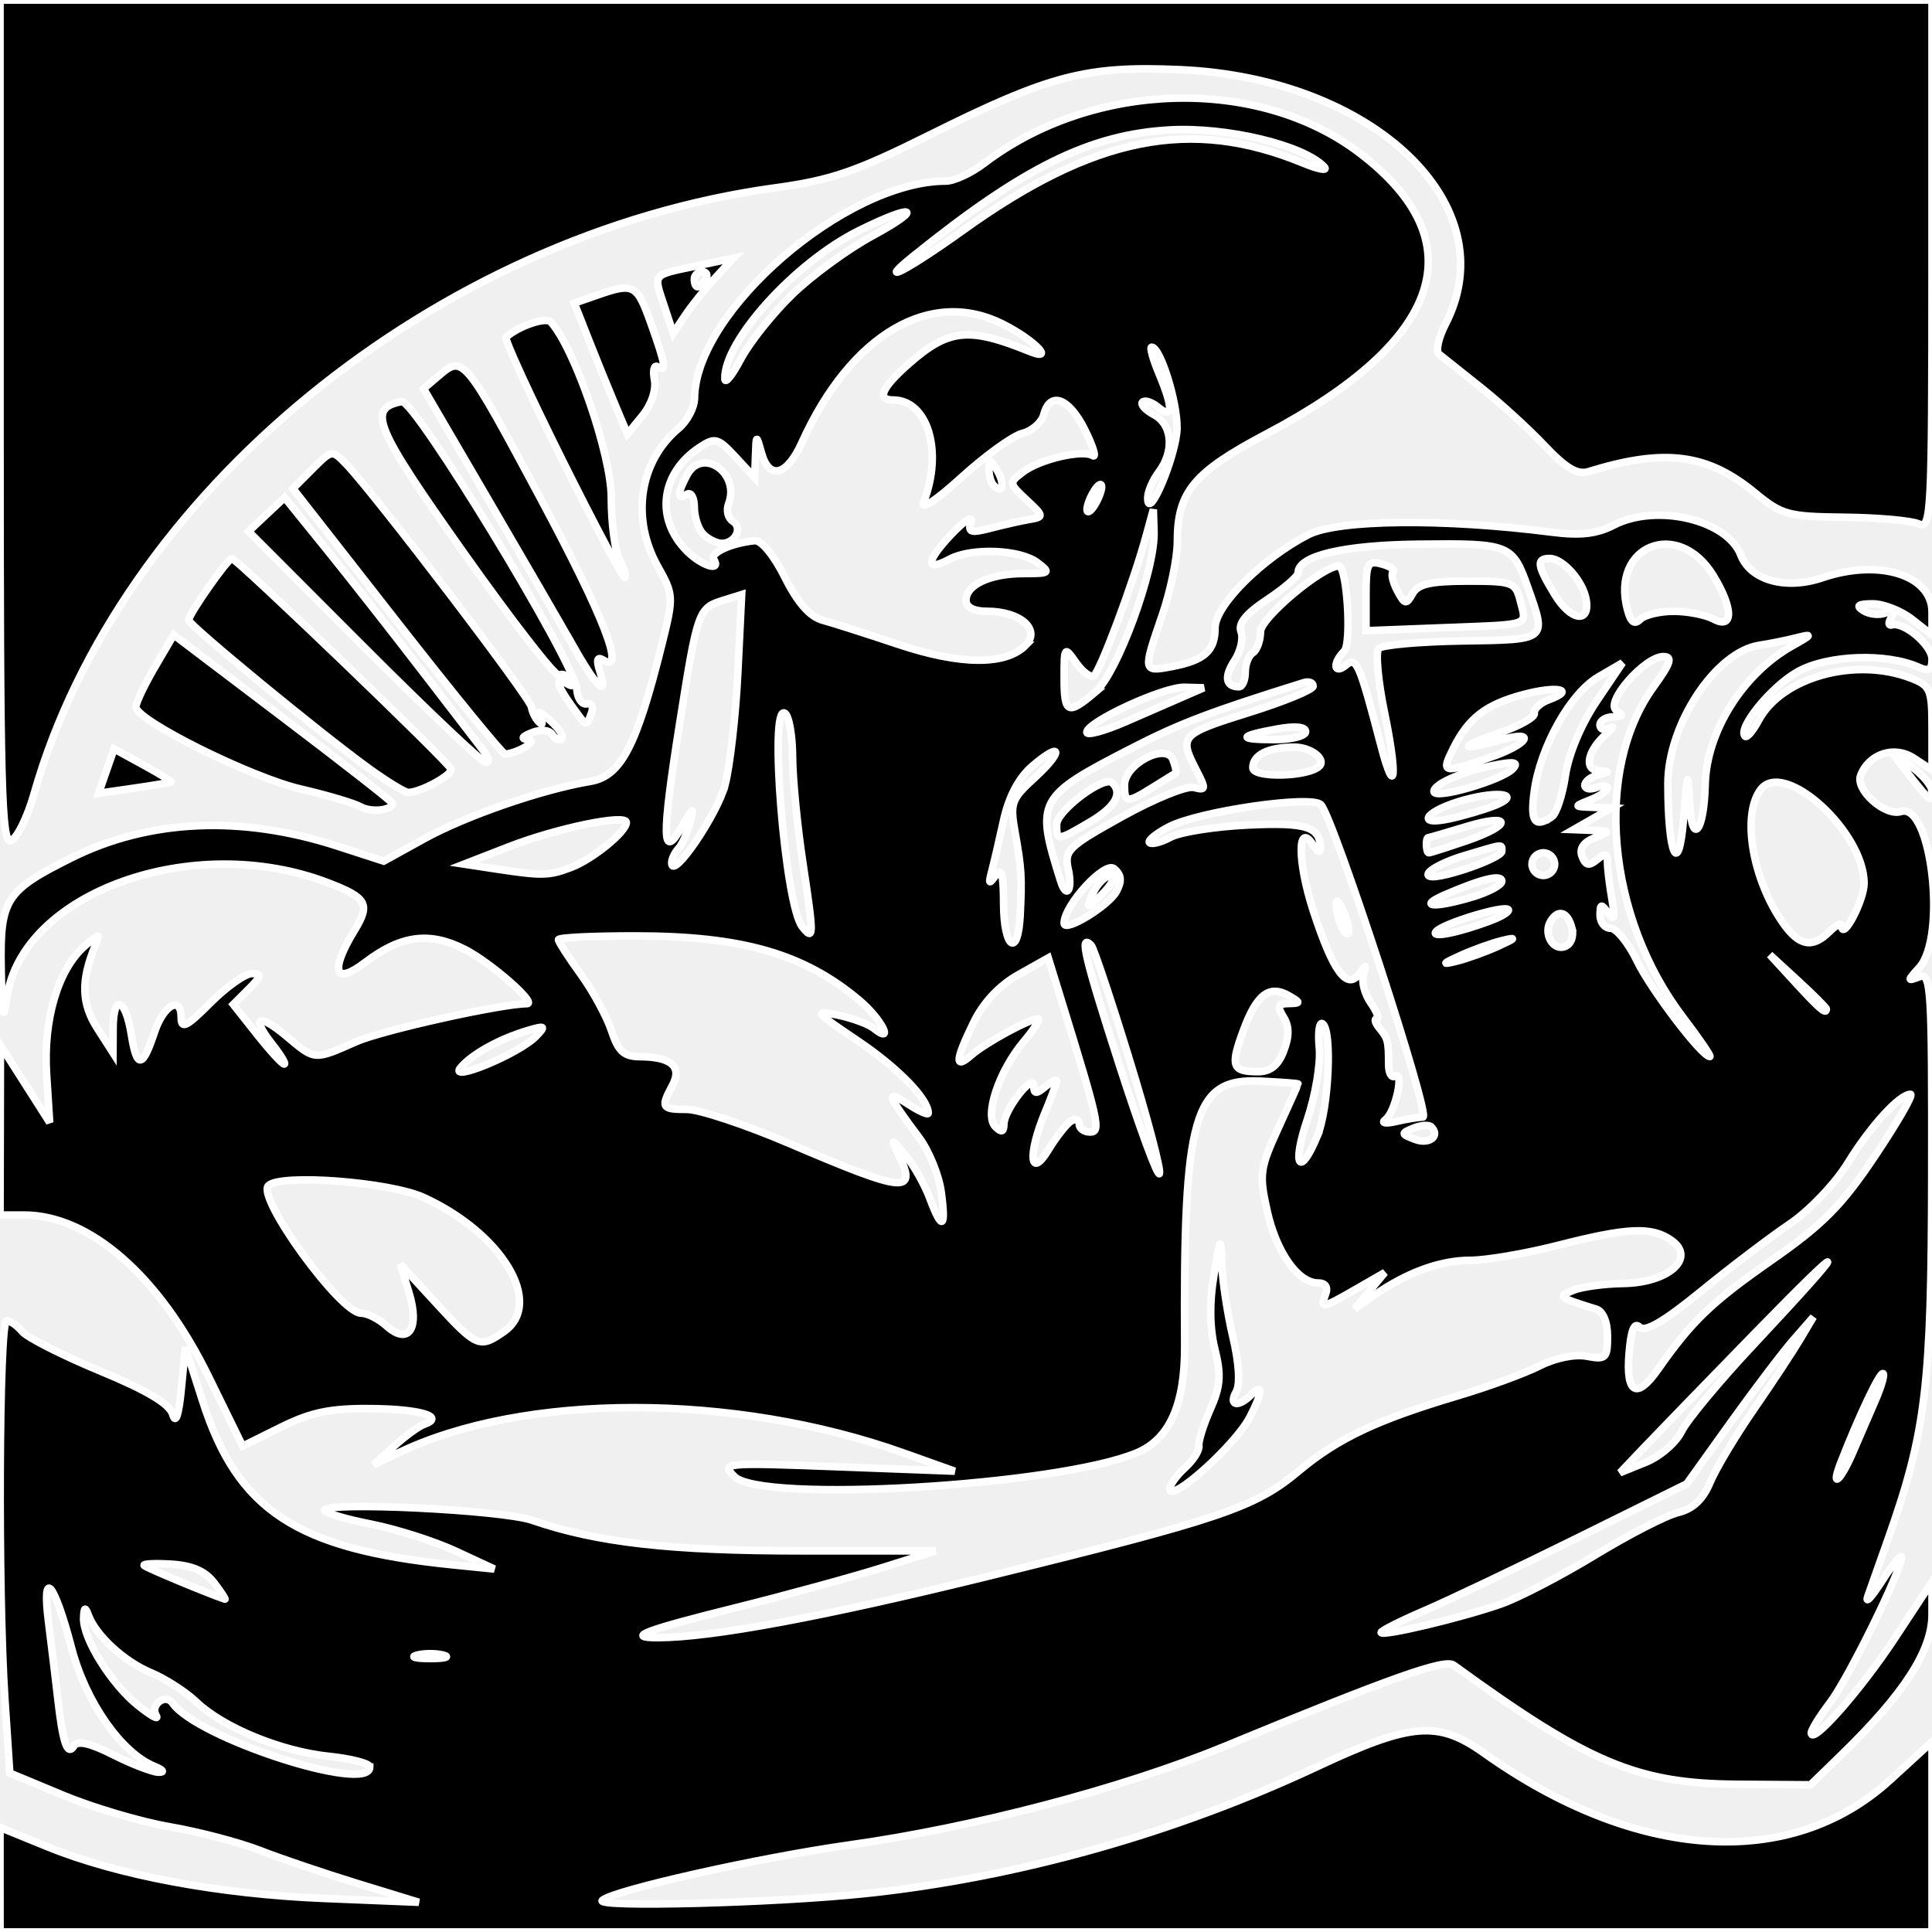
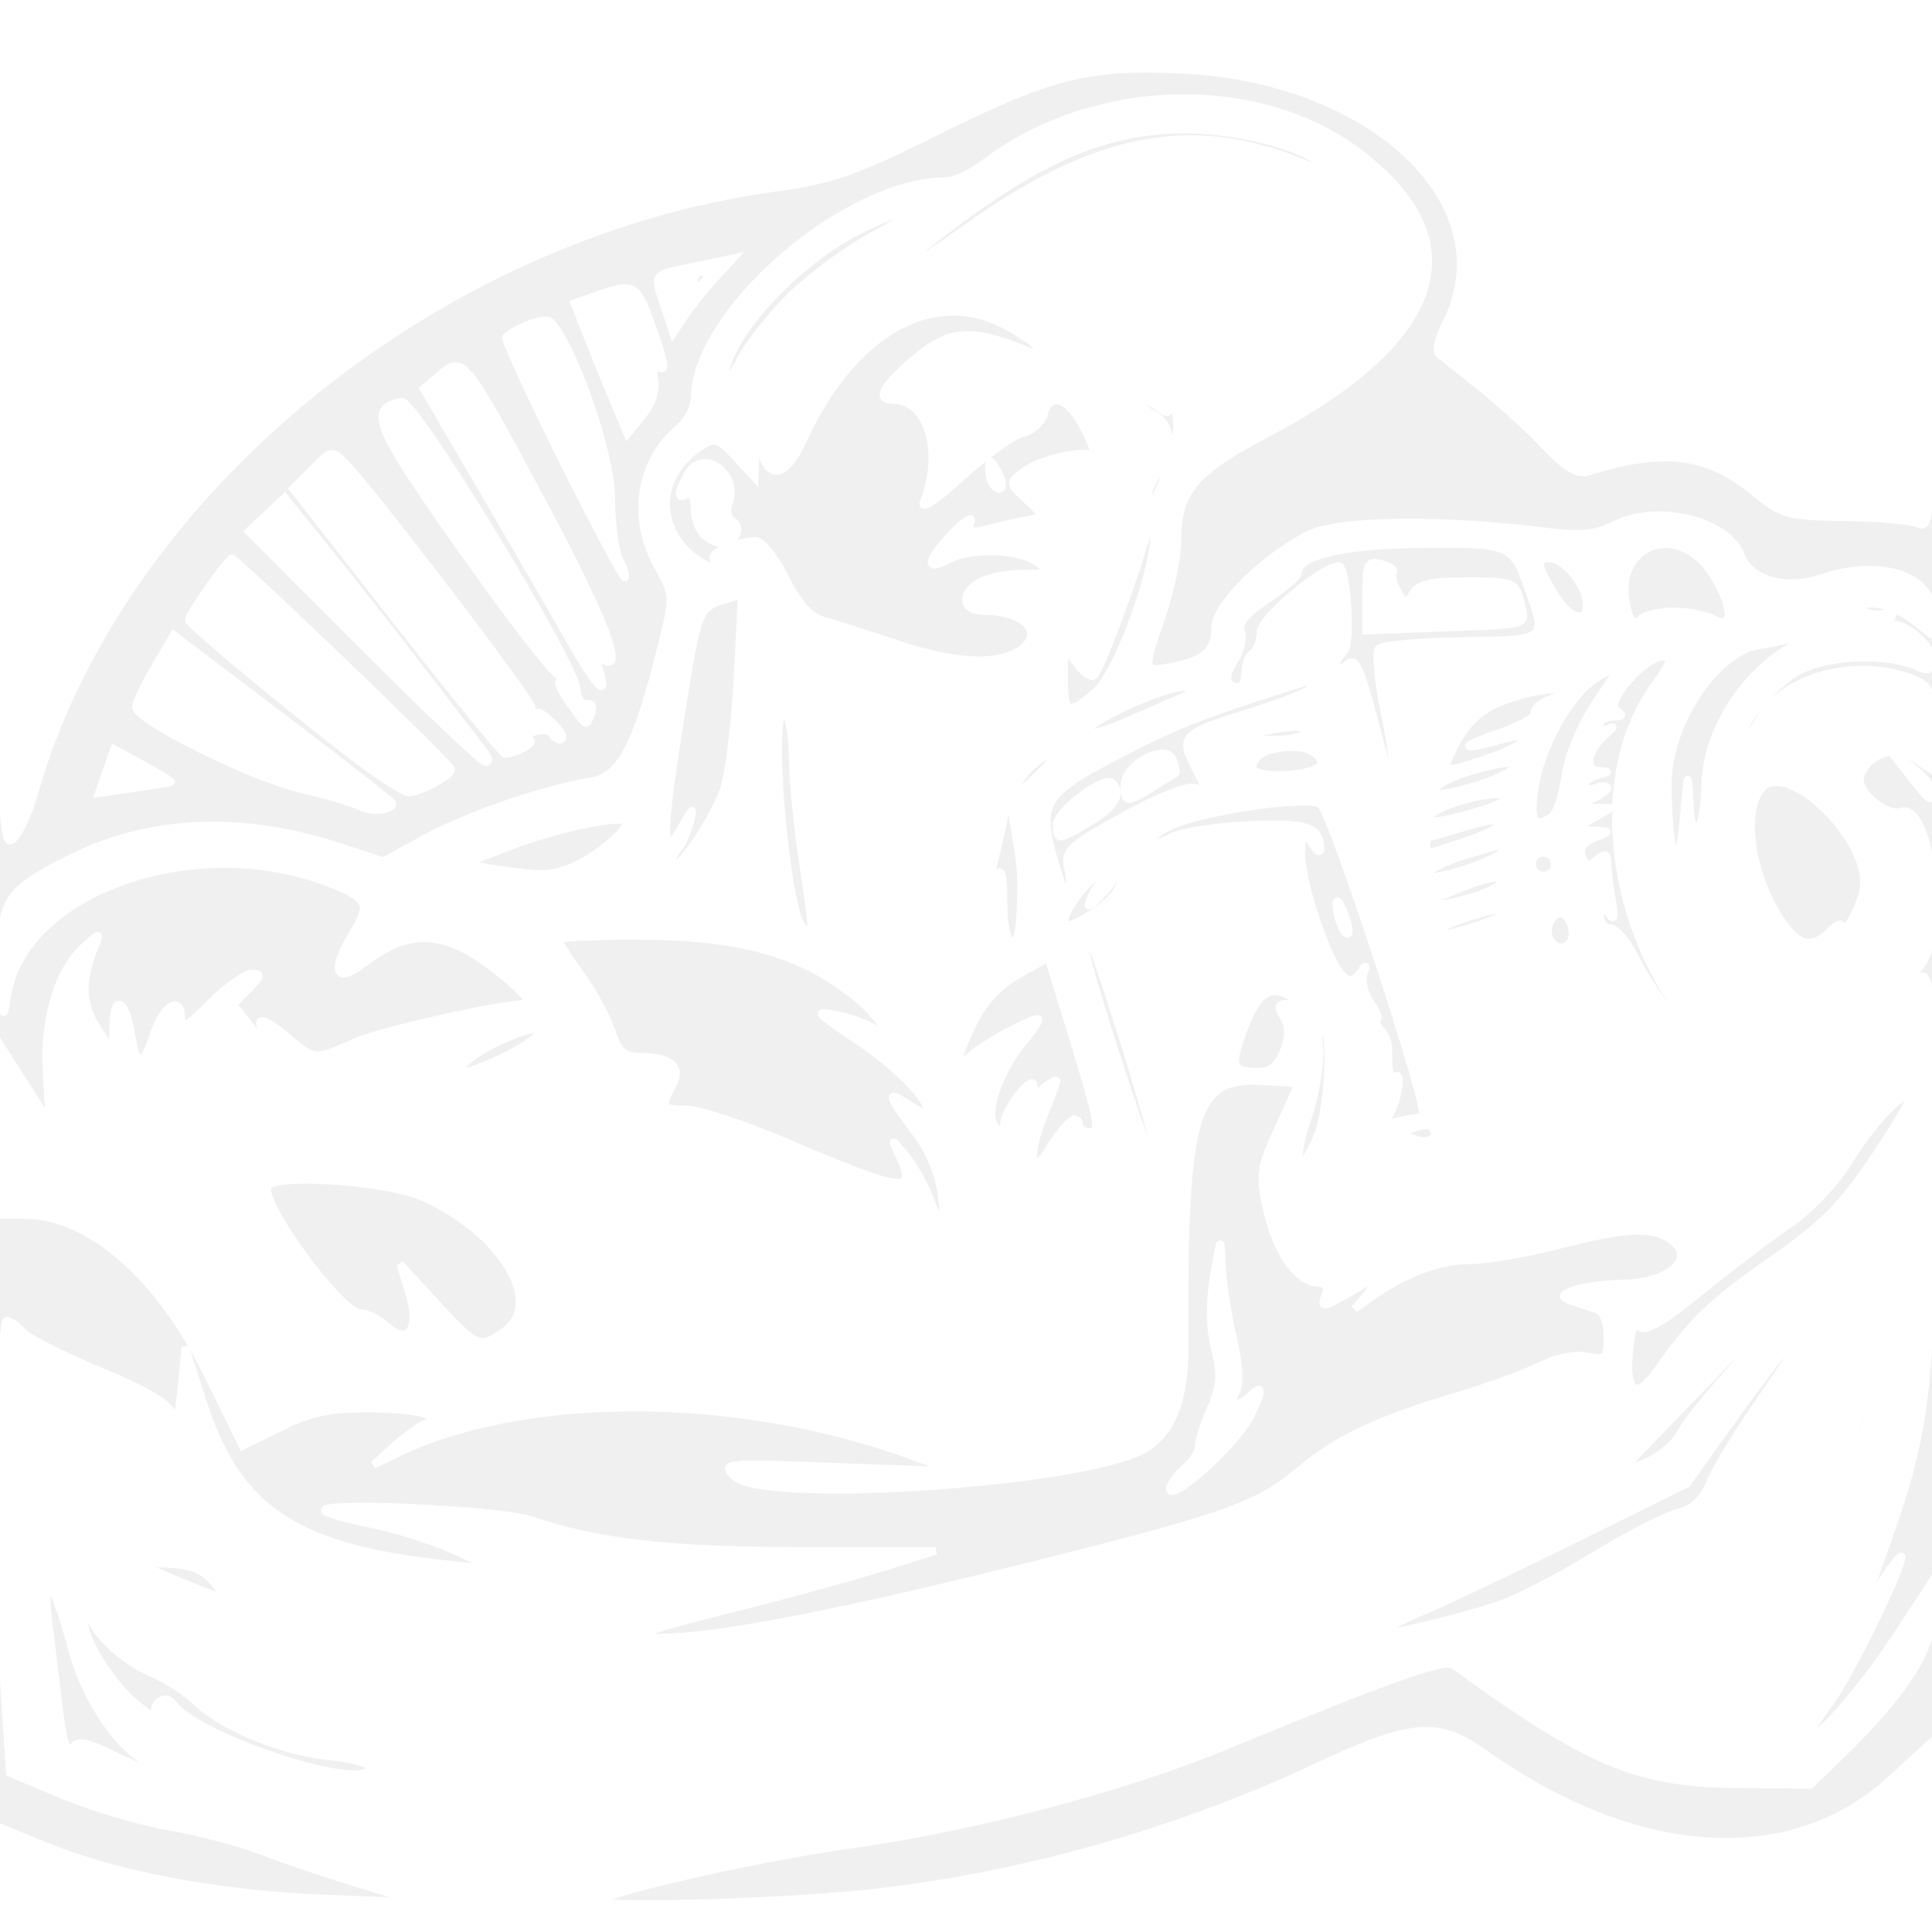
- <svg xmlns="http://www.w3.org/2000/svg" width="256" height="256" version="1.1" viewBox="0 0 256 256">
+ <svg xmlns="http://www.w3.org/2000/svg" fill="#fff" width="256" height="256" version="1.1" viewBox="0 0 256 256">
  <path d="m0 249.07v-6.93l6.25 2.55c9.29 3.79 22.698 6.295 36.75 6.866l12.5 0.508-8.042-2.465c-4.423-1.355-10.273-3.336-13-4.401-2.727-1.065-8.104-2.478-11.948-3.139-3.845-0.661-10.19-2.534-14.101-4.162l-7.111-2.96-0.644-9.719c-0.951-14.36-0.791-50.219 0.224-50.219 0.483 0 1.417 0.649 2.075 1.443 0.659 0.794 5.28 3.135 10.269 5.203 6.351 2.632 9.252 4.374 9.675 5.807 0.385 1.307 0.795 0.06 1.133-3.453l0.53-5.5 2.287 7.147c4.642 14.511 12.447 19.621 33.154 21.706l5.5 0.554-5.122-2.378c-2.817-1.308-7.88-2.921-11.25-3.584-3.37-0.663-6.128-1.484-6.129-1.825-0.003-1.188 23.5-0.059 27.501 1.32 8.579 2.958 18.278 4.06 35.742 4.06h17.742l-7.242 2.269c-3.983 1.248-12.596 3.602-19.139 5.231-12.242 3.048-14.739 4-10.493 4 7.118 0 21.962-2.756 43.89-8.15 30.866-7.592 35.332-9.104 41.066-13.905 5.2-4.354 10.373-6.801 21.132-9.999 4.016-1.194 8.887-2.977 10.825-3.962 2.07-1.053 4.648-1.577 6.25-1.271 2.502 0.478 2.727 0.262 2.727-2.627 0-1.923-0.584-3.33-1.5-3.617-5.077-1.586-5.13-1.63-3-2.506 1.1-0.452 4.068-0.854 6.595-0.893 5.953-0.091 9.641-3.328 6.451-5.661-2.601-1.902-5.79-1.777-15.046 0.59-4.301 1.1-9.562 2-11.692 2-3.98 0-8.415 1.623-12.808 4.688l-2.5 1.744 4-4.818-3.807 2.193c-4.514 2.6-4.806 2.65-4.054 0.693 0.361-0.94-9e-3 -1.5-0.992-1.5-2.653 0-5.511-4.039-6.738-9.521-1.086-4.853-0.982-5.638 1.461-10.974 1.447-3.161 2.628-5.805 2.624-5.876-4e-3 -0.071-2.271-0.239-5.037-0.373-8.78-0.426-10.173 4.459-9.982 35.015 0.049 7.827-2.004 12.426-6.361 14.246-10.521 4.396-49.89 6.699-53.324 3.119-1.742-1.815-1.388-1.848 13.712-1.279l15.5 0.584-6.749-2.405c-22.551-8.035-50.476-8.019-67.094 0.039l-3.157 1.531 2.683-2.447c1.476-1.346 3.276-2.658 4-2.916 2.878-1.024-0.496-2.034-7-2.093-5.404-0.05-7.943 0.472-11.948 2.454l-5.086 2.517-4.551-9.289c-6.498-13.262-15.733-21.331-24.413-21.331h-3.184l0.051-22.5 6.527 10.238-0.408-6.413c-0.46-7.223 1.512-13.861 5.036-16.953 2.094-1.838 2.119-1.836 1.323 0.128-1.818 4.483-1.721 7.505 0.344 10.73l2.094 3.27 0.017-3.25c0.024-4.618 1.637-4.029 2.422 0.883 0.722 4.518 1.475 4.43 3.06-0.357 1.193-3.604 3.535-4.914 3.535-1.978 0 1.625 0.673 1.293 3.882-1.917 2.135-2.135 4.61-3.882 5.5-3.882 1.35 0 1.28 0.338-0.429 2.047l-2.047 2.047 3.131 3.953c1.722 2.174 3.351 3.953 3.619 3.953 0.269 0-0.45-1.194-1.598-2.653-2.859-3.635-1.805-4.153 1.976-0.972 3.732 3.141 3.571 3.129 9.145 0.663 3.413-1.51 19.26-5.039 22.626-5.039 1.43 0-4.76-5.428-8.203-7.193-4.679-2.399-8.486-1.897-13.269 1.752-4.013 3.061-4.651 1.114-1.389-4.236 2.159-3.541 1.714-4.353-3.477-6.348-17.845-6.857-40.605 1.301-42.567 15.258-0.467 3.324-0.633 2.483-0.75-3.809-0.172-9.268 0.524-10.367 9.35-14.768 10.262-5.116 22.499-5.655 35.169-1.548l6.169 2 5.331-2.944c5.534-3.056 15.631-6.548 22.022-7.616 4.092-0.684 6.148-4.632 9.556-18.348 1.516-6.1 1.497-6.422-0.591-10.136-3.593-6.393-2.453-13.935 2.765-18.304 1.143-0.957 2.089-2.757 2.101-4 0.112-11.54 20.044-28.76 33.29-28.76 1.099 0 3.392-1.061 5.093-2.358 14.416-10.986 36.346-11.577 49.766-1.341 15.437 11.775 11.106 24.817-12.35 37.184-9.697 5.113-11.822 7.684-11.822 14.309 0 2.141-0.9 6.509-2 9.706-2.584 7.512-2.576 7.559 1.25 6.834 4.352-0.825 5.75-2.076 5.75-5.147 0-2.953 6.201-9.153 12.323-12.323 3.929-2.034 17.903-2.183 32.306-0.343 3.764 0.481 5.946 0.233 8.2-0.933 5.648-2.921 15.034-0.715 16.826 3.954 1.291 3.364 5.97 4.664 10.837 3.011 7.505-2.548 14.508-0.35 14.508 4.553v3.037l-2.635-2.073c-1.449-1.14-3.812-2.066-5.25-2.057-1.922 0.011-2.242 0.252-1.206 0.907 0.775 0.491 2.086 0.632 2.914 0.315 0.994-0.382 1.254-0.172 0.766 0.617-0.406 0.657-0.367 1.088 0.086 0.958 1.612-0.463 5.324 2.699 5.324 4.535 0 1.412-0.426 1.674-1.75 1.076-4.255-1.923-12.094-1.639-16.044 0.581-3.526 1.982-8.026 7.509-6.972 8.563 0.236 0.236 1.039-0.71 1.785-2.103 3.076-5.748 12.863-8.449 20.231-5.583 2.541 0.988 2.75 1.491 2.75 6.617v5.548l-2.417-1.583c-2.576-1.688-5.934-0.596-7.041 2.289-0.733 1.909 3.228 5.457 5.342 4.786 4.029-1.279 6.122 16.589 2.422 20.678-1.592 1.759-1.592 1.833 2e-3 1.221 1.569-0.602 1.693 1.35 1.657 26.077-0.041 28.212-0.762 34.226-5.812 48.488-1.071 3.025-2.266 6.4-2.655 7.5s0.451 0.2 1.866-2c1.415-2.2 2.587-3.633 2.605-3.184 0.062 1.625-7.064 16.121-9.486 19.296-1.365 1.79-2.483 3.594-2.483 4.009 0 1.747 6.543-5.671 11.09-12.574l4.91-7.454v4.361c0 4.756-3.703 10.483-11.988 18.546l-4.111 4-9.7-0.07c-13.285-0.096-19.689-2.786-37.578-15.784-1.189-0.864-8.18 1.614-30.406 10.777-13.48 5.557-33.245 10.746-49.716 13.051-11.889 1.664-31.351 6.036-32.701 7.345-0.99 0.961 22.746 0.349 34.701-0.894 20.19-2.099 41.135-7.973 60.057-16.84 12.457-5.837 15.982-6.125 22.06-1.797 20.059 14.281 40.626 15.653 53.826 3.589l5.557-5.078v12.6 12.6h-256zm20.468-15.02c-4.374-1.773-9.102-8.51-10.969-15.628-2.345-8.94-3.992-10.781-3.061-3.421 0.383 3.025 0.926 7.525 1.208 10 0.681 5.984 1.277 7.736 2.158 6.344 0.476-0.751 2.122-0.38 5.196 1.172 2.475 1.249 5.175 2.291 6 2.314 0.857 0.025 0.629-0.31-0.531-0.781zm28.532 0.09c0-0.473-2.441-1.112-5.425-1.42-6.324-0.653-14.015-3.813-17.575-7.221-1.375-1.316-4.075-3.053-6-3.859-3.567-1.494-7.306-4.939-8.294-7.64-0.413-1.131-0.568-1.041-0.627 0.364-0.115 2.718 3.634 8.754 7.229 11.636 1.714 1.375 2.789 1.969 2.389 1.319-0.863-1.399 1.236-2.998 2.166-1.649 3.177 4.612 26.138 12.052 26.138 8.47zm9.75-14.829c-0.963-0.252-2.538-0.252-3.5 0-0.963 0.252-0.175 0.457 1.75 0.457s2.712-0.206 1.75-0.457zm140.18-6.785c2.38-0.84 7.982-3.752 12.45-6.472 4.468-2.72 9.409-5.256 10.98-5.635 1.96-0.473 3.29-1.724 4.234-3.983 0.757-1.811 3.344-6.138 5.749-9.615 2.405-3.477 5.177-7.671 6.159-9.321l1.786-3-2.622 3c-1.442 1.65-5.219 6.626-8.393 11.058l-5.771 8.058-14.5 7.168c-7.975 3.942-17.088 8.279-20.25 9.637s-5.75 2.659-5.75 2.89c0 0.595 10.759-1.962 15.927-3.785zm-170.54-2.776c-1.189-1.57-2.913-2.322-5.702-2.489-2.199-0.131-3.81-0.05-3.58 0.18 0.312 0.312 8.167 3.587 10.689 4.457 0.163 0.056-0.47-0.91-1.407-2.148zm217.1-17.25c0.832-1.925 2.195-5.075 3.027-7s1.266-3.5 0.964-3.5c-0.492 0-3.191 5.714-5.549 11.75-1.421 3.638-0.096 2.575 1.558-1.25zm-22.676-2.827c0.721-1.483 4.996-6.63 9.5-11.438 12.97-13.842 13.186-14.895 0.357-1.736-6.434 6.6-13.119 13.495-14.855 15.323l-3.156 3.323 3.422-1.388c1.882-0.763 4.011-2.602 4.732-4.085zm-3.107-8.235c4.474-6.381 7.069-8.876 14.952-14.376 6.938-4.841 9.387-7.312 13.844-13.971 2.978-4.45 5.069-8.09 4.646-8.09-1.451 0-5.304 4.228-8.321 9.13-1.661 2.7-5.112 6.316-7.672 8.04-2.559 1.723-7.849 5.74-11.755 8.928-4.914 4.011-7.423 5.476-8.142 4.757-0.719-0.719-1.152 0.375-1.405 3.553-0.421 5.29 1.03 6.055 3.853 2.03zm-152.93-4.994c5.334-3.736-0.207-13.002-10.628-17.773-4.499-2.06-18.988-3.164-20.583-1.569-1.588 1.588 9.537 16.9 12.279 16.9 0.823 0 2.33 0.754 3.349 1.676 2.928 2.649 4.467 0.388 2.998-4.402l-1.158-3.775 4.827 5.25c5.318 5.784 5.703 5.944 8.916 3.693zm57.944-18.481c-0.298-2.221-1.627-5.483-2.953-7.25-4.252-5.665-4.502-6.415-1.481-4.439 1.491 0.975 2.711 1.522 2.711 1.215 0-1.876-4.048-6.025-9.358-9.593-5.705-3.833-5.893-4.075-2.642-3.395 1.925 0.402 4.062 1.185 4.75 1.738 2.85 2.296 1.07-1.211-1.87-3.685-7.344-6.179-15.479-8.524-29.63-8.541-5.638-7e-3 -10.25 0.217-10.25 0.497s1.327 2.34 2.949 4.579 3.457 5.61 4.078 7.491c0.908 2.752 1.651 3.424 3.801 3.436 4.131 0.024 5.597 1.323 4.276 3.792-1.582 2.956-1.44 3.193 1.906 3.193 1.655 0 7.73 2.017 13.5 4.481 15.65 6.685 17.163 6.811 14.423 1.203-0.914-1.871-0.772-1.826 0.991 0.316 1.132 1.375 2.603 3.962 3.268 5.75 1.63 4.378 2.184 4.093 1.53-0.787zm24.866-17.79c-2.426-7.88-4.675-14.593-4.999-14.917-1.624-1.624-0.884 1.53 3.695 15.744 2.746 8.525 5.155 15.05 5.354 14.5 0.199-0.55-1.624-7.447-4.049-15.328zm-7.669 8.378c0.595-0.367 1.081-0.192 1.081 0.391s0.643 1.059 1.429 1.059c1.48 0 1.213-1.223-3.897-17.786l-1.631-5.286-3.95 2.22c-2.54 1.428-4.664 3.695-5.95 6.352-2.461 5.084-2.531 6.276-0.25 4.276 1.818-1.594 7.674-4.776 8.789-4.776 0.351 0-0.488 1.339-1.864 2.975-3.312 3.936-5.279 9.821-3.783 11.317 0.811 0.811 1.114 0.719 1.13-0.342 0.029-1.896 3.926-6.898 3.955-5.078 0.018 1.106 0.313 1.131 1.522 0.128 0.825-0.685 1.5-1.02 1.5-0.745s-0.675 2.116-1.5 4.09c-2.345 5.611-2.053 9.073 0.423 5.013 1.053-1.728 2.402-3.442 2.996-3.809zm32.632 1.982c1.521-3.641 1.998-14.075 0.681-14.889-0.423-0.261-0.61 1.191-0.415 3.226 0.194 2.036-0.515 6.273-1.576 9.416-2.086 6.177-1.063 7.929 1.311 2.247zm15.096-1.218c-0.309-0.309-1.368-0.232-2.354 0.17-1.672 0.682-1.658 0.782 0.207 1.489 1.883 0.714 3.371-0.435 2.147-1.659zm-1.099-1.3c1.099-0.014-11.888-39.753-13.527-41.392-1.286-1.286-16.154 0.879-20.118 2.928-1.699 0.879-2.861 1.826-2.582 2.105 0.279 0.279 1.549-0.05 2.823-0.732 1.274-0.682 5.891-1.405 10.26-1.608 7.795-0.362 9.565 0.228 9.565 3.185 0 0.55-0.419 0.338-0.931-0.472-2.146-3.393-2.154 2.119-0.013 8.686 2.625 8.053 4.487 10.579 6.105 8.286 0.911-1.292 0.986-1.273 0.539 0.135-0.285 0.899 0.148 2.587 0.962 3.75 0.815 1.163 1.176 2.115 0.802 2.115s-0.212 0.562 0.358 1.25c1.121 1.351 1.208 1.695 1.208 4.809 0 1.133 0.385 1.821 0.856 1.53 1.252-0.774 0.044 4.76-1.255 5.747-0.633 0.481-0.037 0.593 1.399 0.264 1.375-0.315 2.972-0.579 3.548-0.587zm-10.925-25.552c-0.343-0.894-0.595-2.151-0.56-2.793 0.035-0.643 0.495-0.09 1.022 1.227 0.527 1.317 0.779 2.574 0.56 2.793s-0.679-0.333-1.022-1.227zm-106.62 14.873c1.345-1.389 1.242-1.473-1-0.815-3.76 1.104-7.487 3.158-8.967 4.941-1.736 2.092 7.748-1.834 9.967-4.126zm99.101 1.916c0.744-1.944 0.734-3.263-0.033-4.5-0.876-1.413-0.746-1.756 0.673-1.78 1.614-0.028 1.622-0.11 0.094-1.002-2.605-1.521-4.291-0.274-6.051 4.474-1.797 4.849-1.554 5.558 1.906 5.558 1.651 0 2.674-0.825 3.41-2.75zm52.875-4.5c-10.107-13.29-11.831-32.748-3.875-43.732 2.279-3.147 2.563-4.019 1.306-4.019-2.499 0-7.819 6.123-6.208 7.144 0.97 0.615 0.856 0.829-0.45 0.84-0.963 0.008-1.75 0.492-1.75 1.074s0.562 0.774 1.25 0.426c0.688-0.348 0.547-0.037-0.312 0.691-2.522 2.138-3.146 4.806-1.157 4.94 1.591 0.107 1.589 0.15-0.031 0.573-0.963 0.252-1.75 0.86-1.75 1.353s0.675 0.636 1.5 0.32c0.825-0.317 1.5-0.288 1.5 0.064s-1.012 1.046-2.25 1.544c-2.243 0.902-2.242 0.905 0.25 1.003l2.5 0.099-5 2.858 2.5 0.099c2.479 0.098 2.482 0.106 0.267 0.997-1.465 0.589-2.027 1.436-1.633 2.462 0.464 1.208 0.915 1.303 1.983 0.416 1.073-0.89 1.383-0.812 1.383 0.349 0 0.824 0.263 3.016 0.584 4.872 0.442 2.556 0.325 3.011-0.485 1.875-0.923-1.295-1.071-1.261-1.084 0.25-8e-3 0.963 0.62 1.75 1.395 1.75 0.776 0 2.353 1.946 3.505 4.326 1.86 3.842 8.583 12.674 9.647 12.674 0.224 0-1.39-2.362-3.586-5.25zm19.023-1.054c0-0.167-1.688-1.855-3.75-3.75l-3.75-3.446 3.446 3.75c3.208 3.49 4.054 4.21 4.054 3.446zm-43.5-8.309c2.409-1.097 2.508-1.245 0.5-0.753-1.375 0.337-3.85 1.228-5.5 1.979-2.409 1.097-2.508 1.245-0.5 0.753 1.375-0.337 3.85-1.228 5.5-1.979zm9.773-2.451c-0.556-2.126-1.794-2.518-2.803-0.888-1.012 1.637 0.296 3.979 1.881 3.371 0.837-0.321 1.218-1.348 0.921-2.483zm-73.095-1.685c0.244-5.13 0.183-6.126-0.673-10.947-0.692-3.901-0.51-4.411 2.568-7.223 3.925-3.585 3.654-4.966-0.306-1.558-1.773 1.526-3.102 4.041-3.787 7.165-0.58 2.648-1.293 5.714-1.584 6.814-0.43 1.625-0.332 1.719 0.521 0.5 0.791-1.13 1.054-0.206 1.065 3.75 0.017 5.952 1.92 7.253 2.194 1.5zm107.25 2.179c0.864-0.864 1.586-1.202 1.603-0.75 0.082 2.107 2.968-3.373 2.968-5.635 0-6.886-10.7-16.541-13.734-12.393-2.48 3.392-1.063 11.829 2.955 17.599 2.173 3.12 3.932 3.454 6.207 1.179zm-136.02-8.929c-0.752-4.95-1.377-11.336-1.389-14.191-0.012-2.855-0.472-5.469-1.022-5.809-2.147-1.327 0.015 25.357 2.291 28.274 1.563 2.003 1.573 1.295 0.119-8.274zm91.184 7.464c1.476-0.561 2.49-1.213 2.254-1.449-0.591-0.591-8.527 1.816-9.532 2.892-0.894 0.957 2.992 0.186 7.278-1.444zm-49.645-3.869c0.731-1.366 0.64-2.19-0.33-2.996-1.24-1.029-6.619 4.848-6.619 7.231 0 1.301 5.916-2.304 6.949-4.235zm-2.949-0.095c0.589-1.1 1.574-2 2.19-2s0.305 0.9-0.69 2-1.981 2-2.19 2 0.101-0.9 0.69-2zm50.134 0.842c2.126-0.637 3.866-1.567 3.866-2.067 0-0.964-2.577-0.357-7.5 1.768-3.794 1.637-1.47 1.829 3.634 0.3zm-53.574-3.592c-0.561-2.576-0.109-3.022 7.152-7.056 4.263-2.368 8.535-4.101 9.493-3.85 1.602 0.419 1.624 0.227 0.268-2.394-2.288-4.424-2.016-4.715 7.026-7.535 4.675-1.458 8.5-3.033 8.5-3.501 0-0.468-0.562-0.675-1.25-0.46-12.452 3.889-16.436 5.407-22.864 8.712-12.448 6.402-12.703 6.883-9.342 17.584 0.767 2.442 1.605 1.205 1.016-1.5zm-1.548-6c0.013-1.838 6.336-6.569 7.381-5.523 1.409 1.409 0.383 3.207-2.951 5.174-4.308 2.542-4.446 2.553-4.431 0.349zm8.988-5.224c0-2.791 5.534-5.682 6.426-3.358 0.342 0.89 0.498 1.69 0.347 1.778-0.15 0.088-1.495 0.923-2.988 1.857-3.446 2.155-3.785 2.13-3.785-0.277zm50 8.783c0-0.998 0.37-1.039-4.948 0.551-2.447 0.731-4.611 1.817-4.809 2.412-0.223 0.67 1.564 0.466 4.698-0.536 2.782-0.89 5.059-1.982 5.059-2.427zm-123.32 2.124c2.85-1.08 7.315-4.717 7.315-5.958 0-1.152-9.194 0.742-15.5 3.193l-6 2.332 4 0.608c6.365 0.968 7.208 0.953 10.185-0.175zm130.32-0.433c0-0.825-0.675-1.5-1.5-1.5s-1.5 0.675-1.5 1.5 0.675 1.5 1.5 1.5 1.5-0.675 1.5-1.5zm-109.93-10.481c0.654-2.485 1.417-9.181 1.696-14.879l0.508-10.361-2.386 0.745c-3.374 1.054-3.442 1.249-5.872 16.607-2.378 15.032-2.297 18.049 0.357 13.369 1.505-2.654 1.627-2.712 1.052-0.5-0.357 1.375-1.048 2.928-1.536 3.45s-0.888 1.371-0.888 1.885c0 2.448 6.022-6.344 7.067-10.317zm127.83 2.481c0.281 5.7 1.904 3.718 2.046-2.5 0.161-7.05 4.988-14.746 11.561-18.432 2.661-1.492 2.717-1.612 0.5-1.054-1.375 0.346-3.565 0.788-4.867 0.982-5.787 0.865-12.133 10.458-12.133 18.339 0 9.459 1.419 12.652 2.073 4.665 0.53-6.469 0.592-6.621 0.82-2zm-29.572 4.906c6.138-2.092 6.075-3.734-0.072-1.869-2.612 0.793-4.862 1.446-5 1.452-0.374 0.016-0.302 2.011 0.072 2.011 0.177 0 2.427-0.717 5-1.594zm3.678-4.653c3.684-1.462 0.797-2.045-3.883-0.785-5.104 1.374-6.842 3.566-1.992 2.511 1.856-0.404 4.5-1.181 5.875-1.726zm7.611 1.481c0.611-0.404 1.425-2.867 1.81-5.473 0.419-2.843 2.071-6.777 4.129-9.837l3.431-5.099-3.197 1.867c-3.72 2.173-7.706 9.303-8.497 15.201-0.536 3.997 0.052 4.842 2.324 3.34zm-5.144-6.385c0.749-0.808 0.208-0.961-1.968-0.555-4.467 0.833-8.5 2.533-8.5 3.582 0 1.135 9.032-1.477 10.468-3.027zm-25.655-0.329c0.935-0.935-1.135-2.521-3.29-2.521-3.475 0-5.523 1.014-5.523 2.735 0 1.389 7.388 1.21 8.813-0.214zm8.655-7.022c-0.882-4.27-1.233-8.134-0.78-8.587 0.453-0.453 5.434-0.896 11.068-0.985 11.357-0.178 11.176-0.033 8.715-7.011-2.049-5.808-2.392-5.946-14.471-5.811-10.002 0.112-16 1.531-16 3.787 0 0.463-1.836 2.057-4.081 3.542-2.822 1.867-3.895 3.186-3.477 4.274 0.332 0.865-0.058 2.583-0.867 3.818-1.409 2.151-1.184 3.474 0.592 3.474 0.458 0 0.833-0.873 0.833-1.941s0.45-2.219 1-2.559 1.008-1.604 1.018-2.809c0.015-1.819 8.22-8.691 10.377-8.691 1.086 0 1.734 10.272 0.712 11.293-1.579 1.579-1.374 3.173 0.237 1.836 1.399-1.161 1.773-0.3 4.651 10.721 1.863 7.134 2.202 4.018 0.473-4.352zm-2.468-15.62c0-4.23 0.201-4.639 2.04-4.158 1.122 0.293 1.813 0.76 1.535 1.038-0.277 0.277-0.016 1.417 0.581 2.533 0.98 1.83 1.176 1.866 2.014 0.369 0.713-1.274 2.402-1.66 7.271-1.66 6.007 0 6.377 0.138 6.999 2.618 0.846 3.371 1.63 3.097-10.19 3.555l-10.25 0.397zm16.322 21.527c5.251-1.789 6.475-3.782 1.435-2.336-5.408 1.551-5.598 0.884-0.257-0.9 2.75-0.918 4.914-2.12 4.81-2.67-0.105-0.55 0.748-1.347 1.895-1.772 3.691-1.365 1.142-1.899-3.354-0.701-4.968 1.323-7.262 3.087-9.282 7.134-1.648 3.304-1.447 3.357 4.753 1.244zm-40.322-8.185 2.5-1.086-2.554-0.068c-2.805-0.074-12.946 4.599-12.946 5.966 0 0.47 2.362-0.176 5.25-1.436 2.888-1.26 6.375-2.78 7.75-3.377zm16 4.734c0-0.662-1.376-0.797-3.75-0.367-5.189 0.938-5.329 1.413-0.417 1.413 2.292 0 4.167-0.47 4.167-1.045zm-27.88-5.241c2.913-2.461 7.942-16.159 7.79-21.217l-0.09-2.997-0.953 3.5c-1.67 6.135-6.128 18.044-6.943 18.547-0.433 0.267-1.492-0.522-2.355-1.753-1.53-2.185-1.568-2.137-1.568 1.983 0 4.806 0.466 5.024 4.12 1.937zm-9.233-6.199c2.057-2.09-0.671-4.516-5.079-4.516-1.8 0-2.809-0.526-2.809-1.465 0-2.052 3.199-3.535 7.625-3.535 3.518 0 3.634-0.093 1.816-1.468-2.292-1.734-8.728-1.984-11.593-0.451-3.289 1.76-3.213 0.345 0.172-3.236 1.74-1.84 2.928-2.603 2.641-1.695-0.445 1.405-0.05 1.527 2.658 0.823 1.749-0.455 4.066-0.976 5.149-1.158 1.866-0.313 1.843-0.447-0.44-2.574-2.36-2.199-2.369-2.273-0.468-3.711 2.229-1.686 7.867-3.002 9.236-2.156 0.509 0.315 0.042-1.216-1.04-3.401-2.099-4.243-4.624-5.197-5.445-2.058-0.275 1.053-1.546 2.178-2.824 2.498-1.278 0.321-4.92 2.946-8.095 5.835-3.45 3.139-5.46 4.447-4.997 3.252 2.592-6.693 0.54-13.5-4.07-13.5-2.219 0-1.499-1.64 2.109-4.808 5.274-4.631 7.934-4.902 15.98-1.63 3.468 1.41 0.705-1.46-3.442-3.576-9.633-4.914-20.214 1.283-26.714 15.645-2.007 4.435-4.344 5.032-5.363 1.37-0.683-2.456-0.697-2.449-0.795 0.396l-0.1 2.896-2.54-2.741c-2.338-2.523-2.716-2.626-4.75-1.288-5.193 3.416-5.939 9.508-1.684 13.762 1.968 1.968 4.585 2.772 3.545 1.088-0.53-0.858 2.363-2.174 5.43-2.469 0.874-0.084 2.544 1.944 4 4.856 1.685 3.369 3.315 5.222 5 5.681 1.375 0.375 5.875 1.812 10 3.193 8.227 2.756 14.264 2.806 16.888 0.141zm-42.688-14.716c-0.66-0.66-1.2-2.262-1.2-3.559 0-1.318-0.441-2.086-1-1.741-1.284 0.793-1.271-0.125 0.035-2.566 2.01-3.757 7.069-0.254 5.508 3.814-0.336 0.876-0.088 1.915 0.551 2.31 1.37 0.847 0.335 2.942-1.453 2.942-0.683 0-1.781-0.54-2.441-1.2zm38.467-6.467c-0.367-0.367-0.653-1.379-0.636-2.25 0.025-1.3 0.22-1.257 1.092 0.242 1.077 1.852 0.765 3.228-0.455 2.008zm90.099 16.667c1.851 0 4.236 0.466 5.3 1.035 2.635 1.41 2.616-1.405-0.038-5.758-4.643-7.615-13.67-4.014-11.38 4.539 0.439 1.64 0.932 2.005 1.686 1.25 0.586-0.586 2.581-1.066 4.432-1.066zm-11.606-1.604c-0.437-2.433-3.08-5.396-4.815-5.396-1.824 0-1.692 0.918 0.689 4.823 2.119 3.476 4.712 3.836 4.126 0.573zm-64.19-14.896c0-0.55-0.436-0.325-0.969 0.5s-0.969 1.95-0.969 2.5 0.436 0.325 0.969-0.5 0.969-1.95 0.969-2.5zm9.989-7.782c0.039-3.511-2.218-10.718-3.356-10.718-0.275 0 0.152 1.56 0.949 3.468 1.931 4.62 1.905 6.155-0.075 4.512-0.838-0.696-1.777-1.012-2.086-0.703-0.309 0.309 0.377 1.064 1.524 1.678 2.438 1.305 2.724 4.82 0.617 7.605-0.807 1.068-1.464 2.616-1.458 3.441 0.023 3.351 3.846-5.784 3.884-9.282zm-51.03-17.648c2.585-2.518 7.371-6.026 10.636-7.797 7.089-3.845 5.601-4.386-1.847-0.671-8.438 4.209-17.843 14.643-17.673 19.608 0.024 0.709 0.976-0.477 2.114-2.636 1.139-2.159 4.185-5.986 6.77-8.504zm22.702-8.568c17.368-12.462 30.189-15 44.996-8.909 2.13 0.876 3.397 1.098 2.815 0.492-2.767-2.879-12.929-5.297-20.461-4.869-10.558 0.6-19.33 4.917-33.98 16.725-5.12 4.127-0.767 1.869 6.63-3.439zm27.369 166.78c0-0.532 0.903-1.785 2.007-2.784 1.104-0.999 1.935-2.306 1.847-2.905-0.088-0.599 0.59-2.777 1.507-4.84 1.357-3.052 1.471-4.544 0.612-8-0.693-2.79-0.738-6.137-0.131-9.748 0.877-5.215 0.931-5.293 1.057-1.5 0.073 2.2 0.731 6.543 1.462 9.65 0.825 3.505 0.99 6.258 0.435 7.25-1.048 1.873 0.268 2.136 2.004 0.4 1.608-1.608 1.516-0.306-0.211 3-1.955 3.742-10.589 11.47-10.589 9.478zm-155-141.31v-55.969h256v35.107c0 33.071-0.101 35.061-1.75 34.312-0.963-0.437-5.381-0.835-9.818-0.884-7.503-0.084-8.335-0.309-11.871-3.224-6.332-5.22-11.975-5.943-22.061-2.829-1.487 0.459-2.986-0.424-5.843-3.442-2.114-2.233-5.939-5.72-8.5-7.75-2.561-2.03-5.032-3.999-5.492-4.375-0.459-0.377-0.07-2.165 0.865-3.974 8.127-15.716-9.453-32.577-35.151-33.712-12.46-0.55-17.252 0.701-33.299 8.692-9.705 4.833-13.003 5.961-20.365 6.965-44.917 6.125-86.868 40.419-98.197 80.273-0.885 3.113-2.264 5.912-3.064 6.219-1.263 0.485-1.455-6.838-1.455-55.41zm47.797 50.938c-0.87-0.487-4.456-1.552-7.968-2.366-6.603-1.531-21.829-9.112-21.829-10.869 0-0.548 1.128-2.921 2.507-5.273l2.507-4.278 14.493 10.986c7.971 6.042 14.493 11.142 14.493 11.333 0 0.936-2.807 1.248-4.203 0.467zm205.2-4.187-2.5-3.17 2.719 1.975c1.495 1.087 2.733 2.538 2.75 3.225 0.043 1.7-0.107 1.598-2.969-2.031zm-238.91-0.548 1.026-2.942 3.873 2.121c2.13 1.167 3.792 2.182 3.692 2.257-0.099 0.075-2.304 0.444-4.898 0.82l-4.718 0.685zm34.81-0.346c-6.418-4.631-23.9-19.014-23.9-19.662 0-0.787 5.177-8.162 5.73-8.162 0.633 0 28.705 26.963 29.046 27.899 0.268 0.735-4.06 3.101-5.673 3.101-0.442 0-2.783-1.429-5.203-3.175zm-0.695-16.12-15.271-15.295 4.776-4.487 5.495 6.788c3.022 3.734 8.779 11.063 12.792 16.288s7.736 10.062 8.272 10.75c0.536 0.688 0.577 1.25 0.091 1.25-0.486 0-7.756-6.883-16.155-15.295zm4.402-3.34-13.793-17.634 2.59-2.59c2.576-2.576 2.601-2.579 4.496-0.616 3.676 3.809 24.339 30.902 24.523 32.153 0.102 0.695 0.571 1.615 1.042 2.043 0.473 0.43 0.483 0.107 0.024-0.721-0.529-0.953-0.038-0.803 1.346 0.411 1.198 1.051 1.926 2.163 1.617 2.471-0.308 0.308-0.874 0.072-1.256-0.524-0.418-0.652-1.493-0.768-2.696-0.291-1.367 0.542-1.525 0.838-0.5 0.934 1.326 0.124-1.142 1.686-3.05 1.93-0.303 0.039-6.757-7.865-14.343-17.564zm23.143 11.165c-2.017-2.774-2.258-3.963-0.595-2.935 0.721 0.446 0.883 0.274 0.431-0.457-0.398-0.644-1.079-0.951-1.514-0.682s-6.092-6.998-12.572-16.148c-11.931-16.846-12.898-19.194-8.278-20.105 1.724-0.34 22.962 34.569 23.211 38.15 0.082 1.181 0.677 2.04 1.323 1.909 0.665-0.135 0.926 0.407 0.603 1.25-0.702 1.831-0.509 1.903-2.607-0.982zm0.289-7.78c-1.638-2.888-6.789-11.775-11.446-19.75l-8.469-14.5 2.089-1.783c3.153-2.691 3.376-2.419 13.415 16.33 8.452 15.787 11.354 23.296 8.265 21.386-0.745-0.46-0.887 0.011-0.433 1.441 1.171 3.691-0.336 2.314-3.421-3.125zm-1.518-24.771c-4.359-8.75-7.722-16.088-7.473-16.308 1.682-1.488 5.296-2.714 5.935-2.014 3.152 3.456 8.017 17.586 8.017 23.284 0 3.404 0.486 7.099 1.081 8.21s0.92 2.181 0.723 2.378c-0.197 0.197-3.924-6.801-8.283-15.55zm7.013-7.279c-0.881-2.09-2.466-5.991-3.521-8.668l-1.919-4.869 3.103-1.081c4.773-1.664 5.212-1.428 7.069 3.803 1.957 5.51 2.103 6.462 0.879 5.705-0.471-0.291-0.661 0.49-0.423 1.735 0.253 1.325-0.401 3.282-1.577 4.72l-2.009 2.456zm6.469-13.191c-1.433-4.34-1.69-4.027 4.336-5.29l4.839-1.015-2.436 2.648c-1.34 1.456-3.134 3.695-3.986 4.974l-1.551 2.326zm5.497-3.509c0.34-0.55 0.141-1-0.441-1s-1.059 0.45-1.059 1 0.198 1 0.441 1 0.719-0.45 1.059-1z" stroke="#fff" />
</svg>
